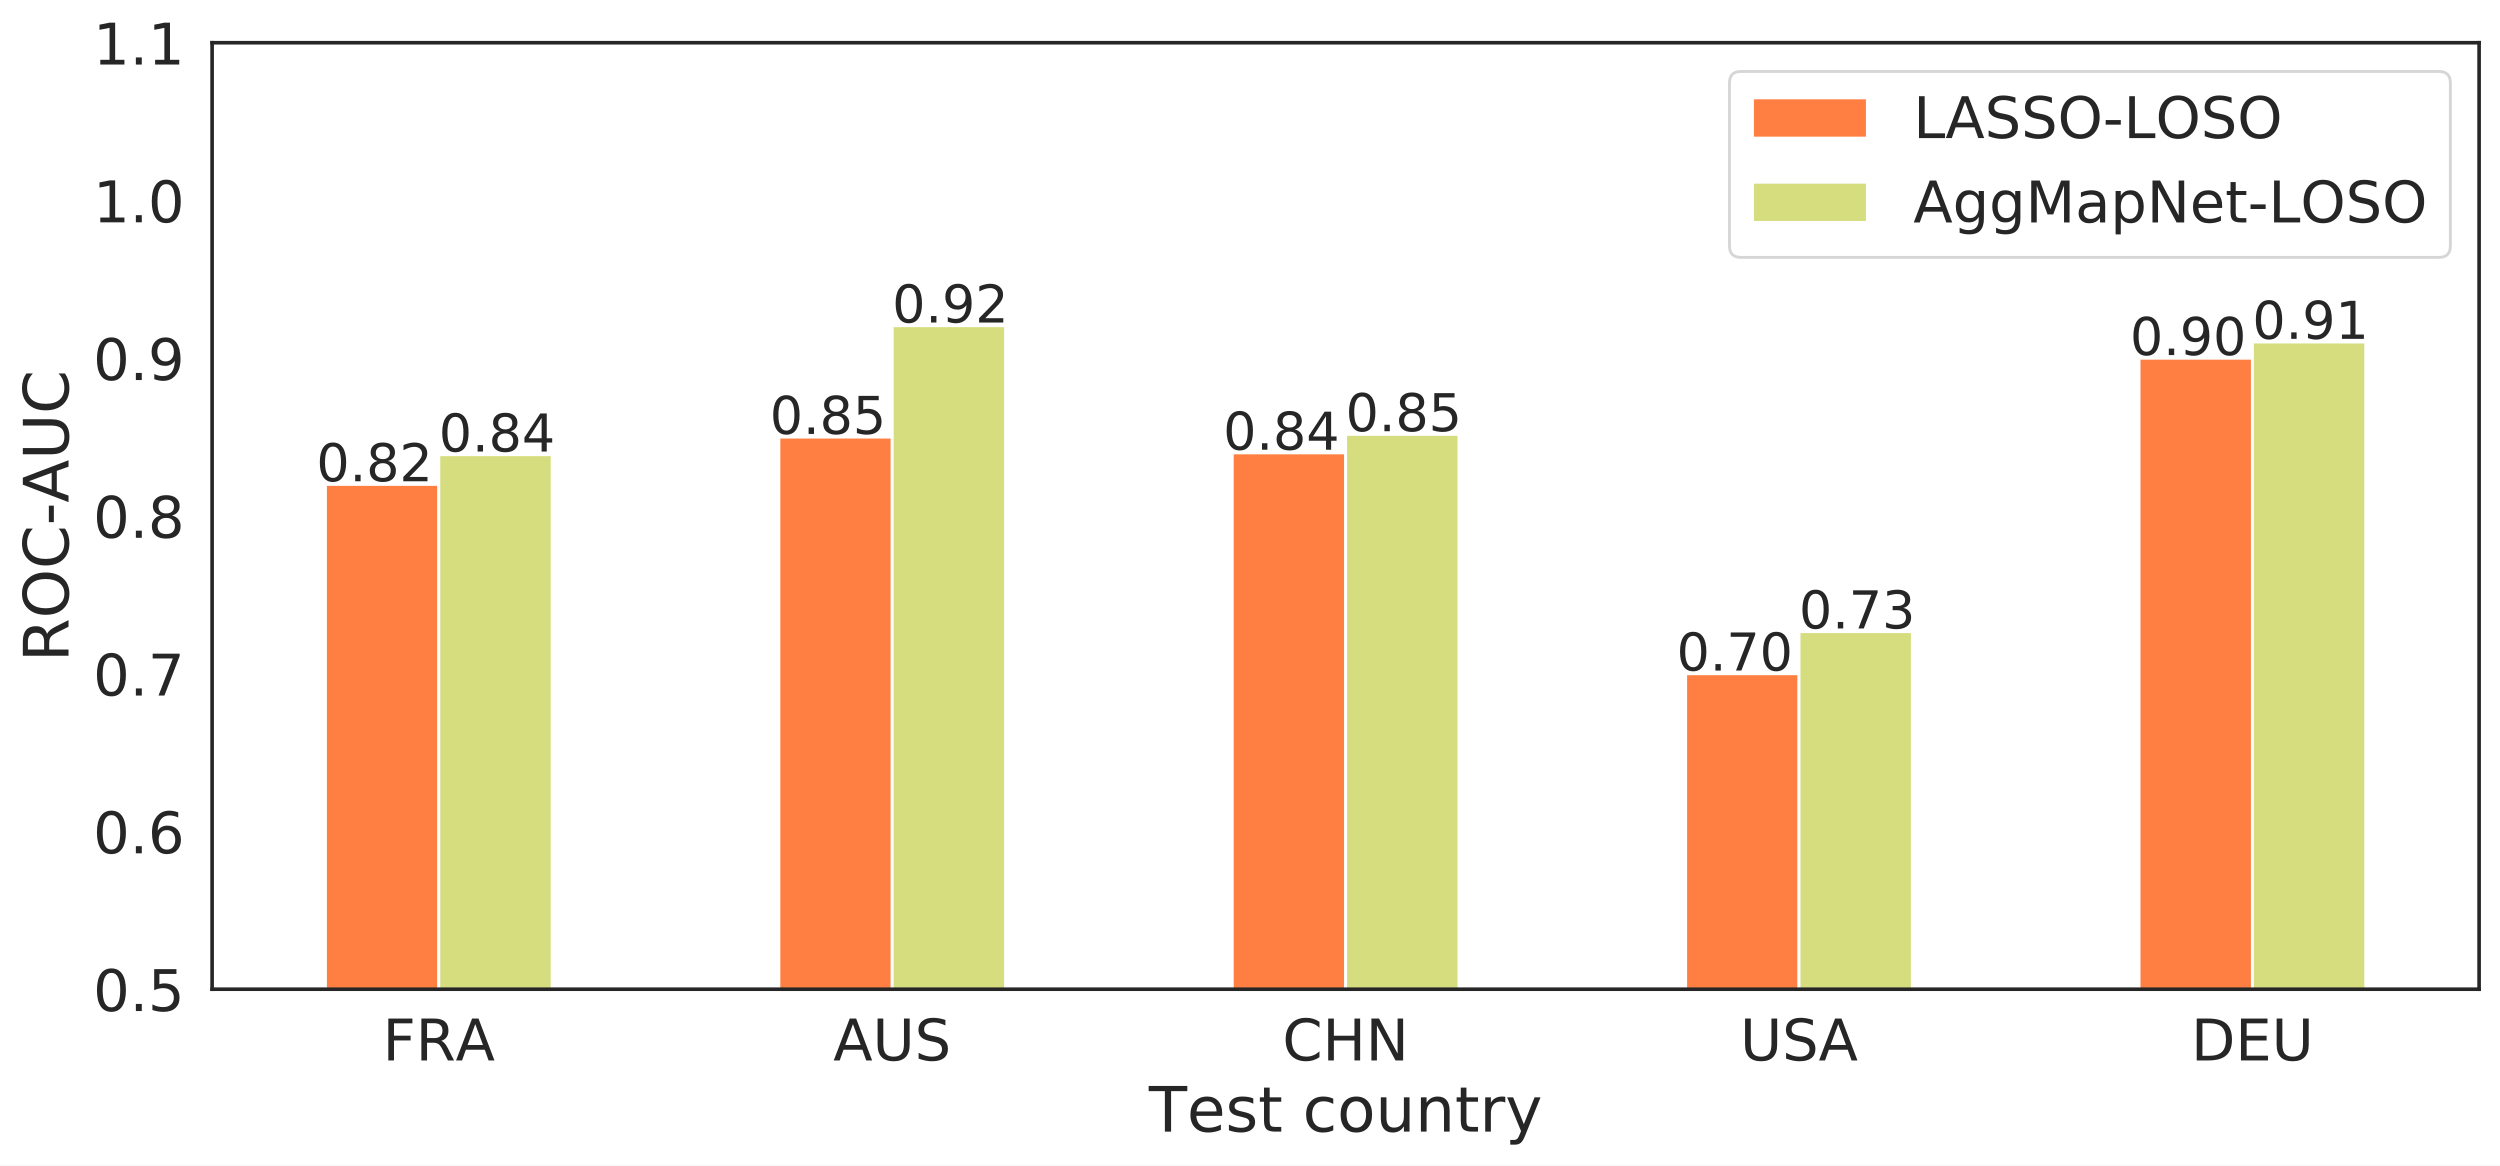
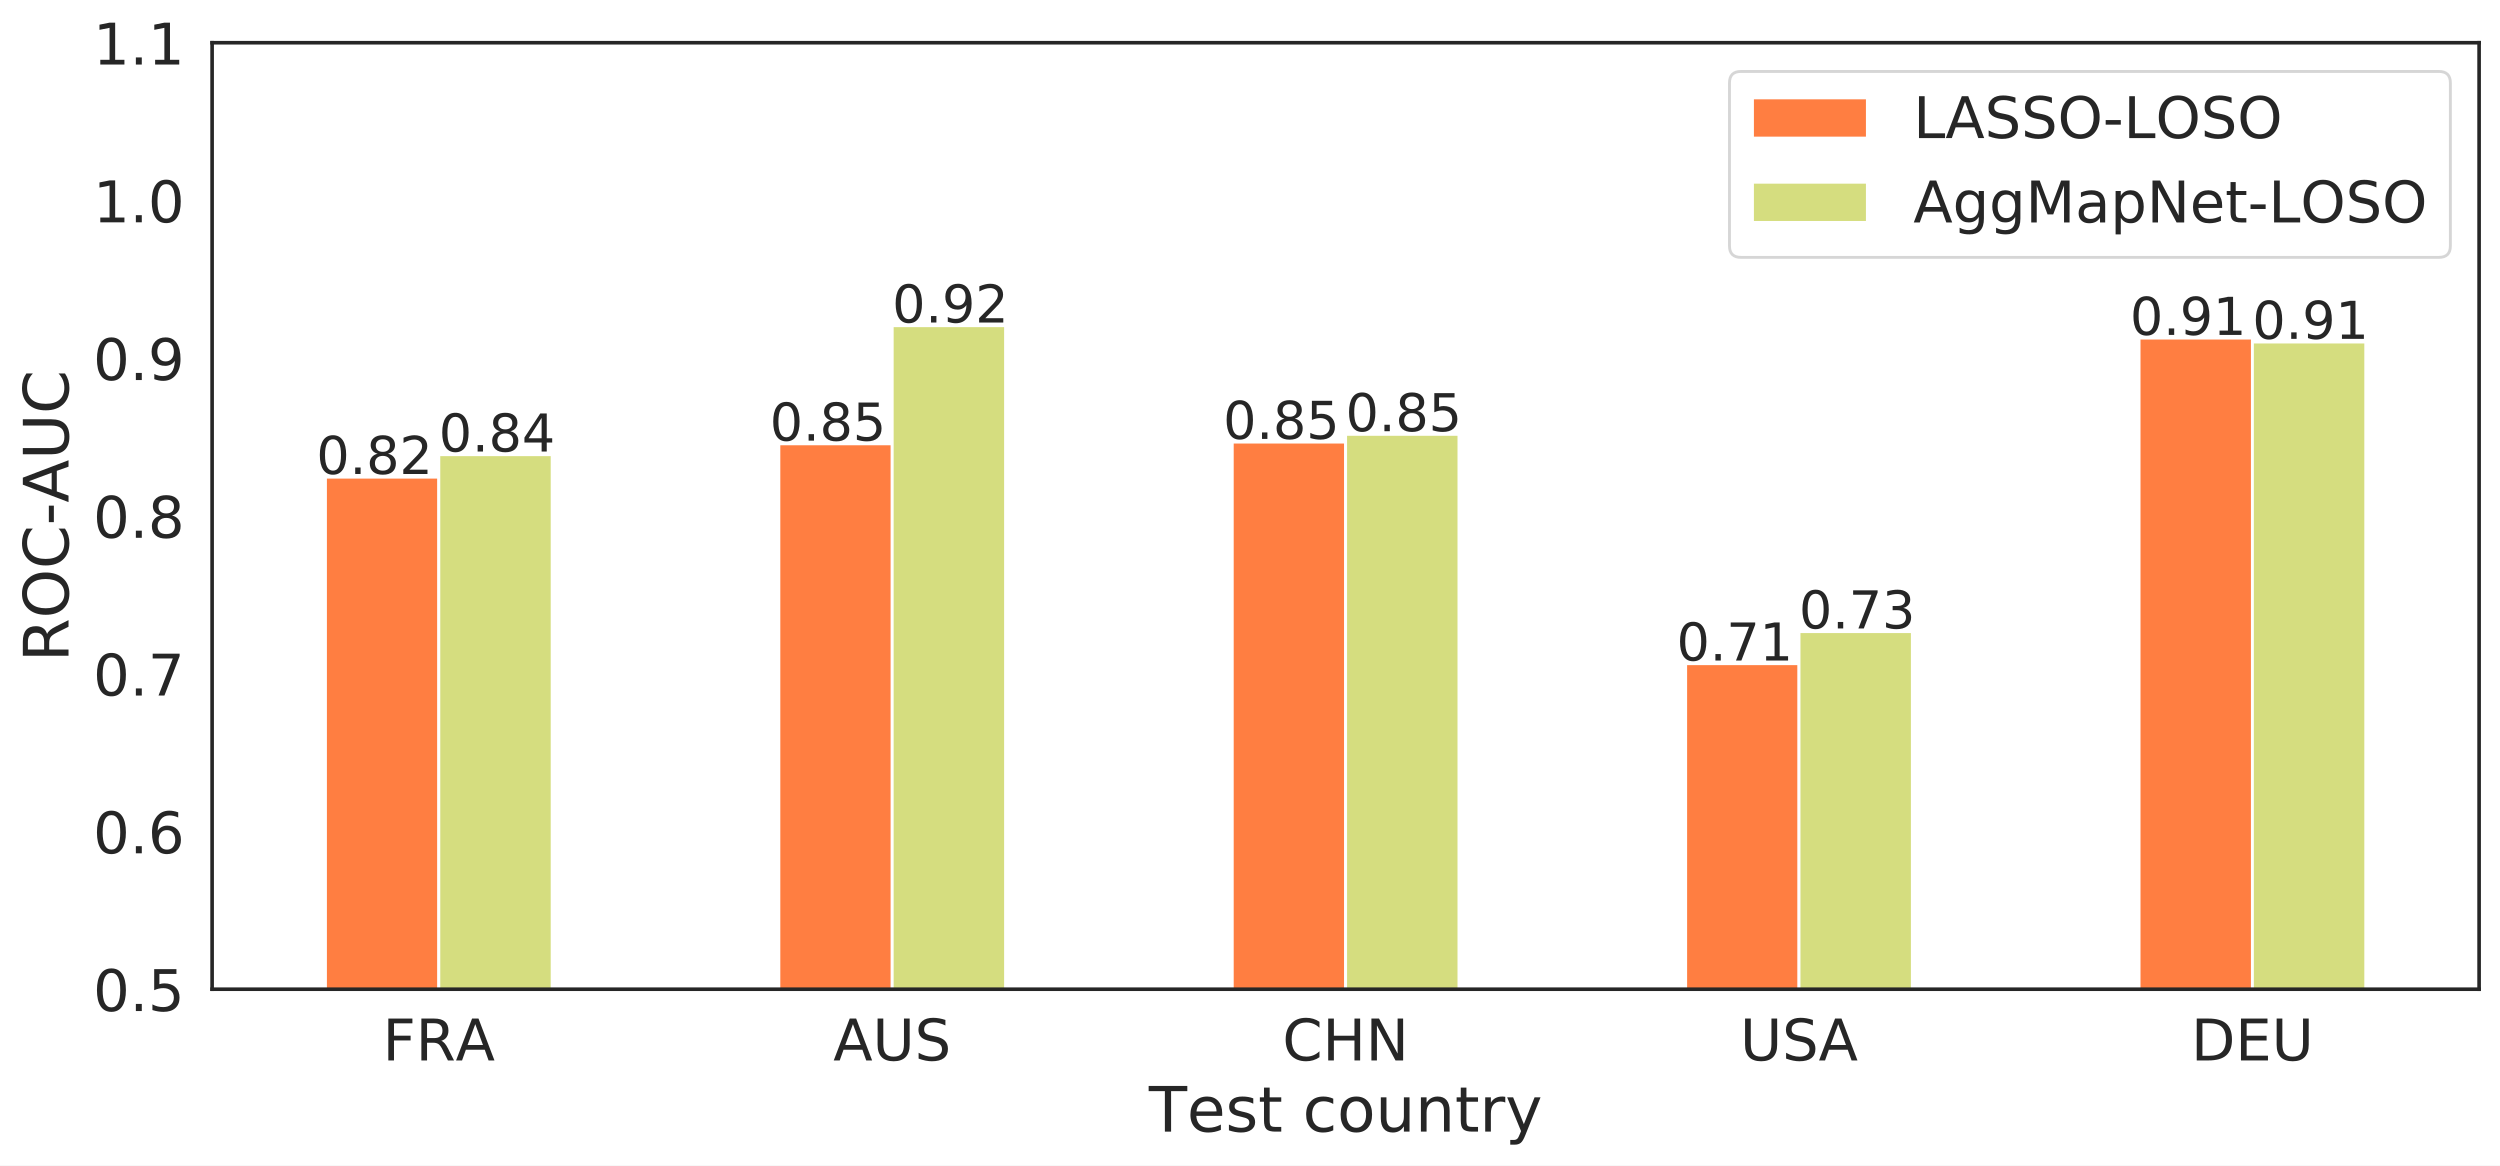
<svg xmlns="http://www.w3.org/2000/svg" xmlns:xlink="http://www.w3.org/1999/xlink" height="401.65pt" version="1.1" viewBox="0 0 861.493 401.65" width="861.493pt">
  <defs>
    <style type="text/css">
*{stroke-linecap:butt;stroke-linejoin:round;}
  </style>
  </defs>
  <g id="figure_1">
    <g id="patch_1">
      <path d="M 0 401.65  L 861.493 401.65  L 861.493 0  L 0 0  z " style="fill:#ffffff;" />
    </g>
    <g id="axes_1">
      <g id="patch_2">
        <path d="M 73.093 340.882  L 854.293 340.882  L 854.293 14.722  L 73.093 14.722  z " style="fill:#ffffff;" />
      </g>
      <g id="matplotlib.axis_1">
        <g id="xtick_1">
          <g id="text_1">
            <defs>
              <path d="M 9.812 72.906  L 51.703 72.906  L 51.703 64.594  L 19.672 64.594  L 19.672 43.109  L 48.578 43.109  L 48.578 34.812  L 19.672 34.812  L 19.672 0  L 9.812 0  z " id="DejaVuSans-70" />
              <path d="M 44.391 34.188  Q 47.562 33.109 50.562 29.594  Q 53.562 26.078 56.594 19.922  L 66.609 0  L 56 0  L 46.688 18.703  Q 43.062 26.031 39.672 28.422  Q 36.281 30.812 30.422 30.812  L 19.672 30.812  L 19.672 0  L 9.812 0  L 9.812 72.906  L 32.078 72.906  Q 44.578 72.906 50.734 67.672  Q 56.891 62.453 56.891 51.906  Q 56.891 45.016 53.688 40.469  Q 50.484 35.938 44.391 34.188  z M 19.672 64.797  L 19.672 38.922  L 32.078 38.922  Q 39.203 38.922 42.844 42.219  Q 46.484 45.516 46.484 51.906  Q 46.484 58.297 42.844 61.547  Q 39.203 64.797 32.078 64.797  z " id="DejaVuSans-82" />
              <path d="M 34.188 63.188  L 20.797 26.906  L 47.609 26.906  z M 28.609 72.906  L 39.797 72.906  L 67.578 0  L 57.328 0  L 50.688 18.703  L 17.828 18.703  L 11.188 0  L 0.781 0  z " id="DejaVuSans-65" />
            </defs>
            <g style="fill:#262626;" transform="translate(131.8739 365.4274)scale(0.198 -0.198)">
              <use xlink:href="#DejaVuSans-70" />
              <use x="57.52" xlink:href="#DejaVuSans-82" />
              <use x="126.939" xlink:href="#DejaVuSans-65" />
            </g>
          </g>
        </g>
        <g id="xtick_2">
          <g id="text_2">
            <defs>
              <path d="M 8.688 72.906  L 18.609 72.906  L 18.609 28.609  Q 18.609 16.891 22.844 11.734  Q 27.094 6.594 36.625 6.594  Q 46.094 6.594 50.344 11.734  Q 54.594 16.891 54.594 28.609  L 54.594 72.906  L 64.5 72.906  L 64.5 27.391  Q 64.5 13.141 57.438 5.859  Q 50.391 -1.422 36.625 -1.422  Q 22.797 -1.422 15.734 5.859  Q 8.688 13.141 8.688 27.391  z " id="DejaVuSans-85" />
              <path d="M 53.516 70.516  L 53.516 60.891  Q 47.906 63.578 42.922 64.891  Q 37.938 66.219 33.297 66.219  Q 25.25 66.219 20.875 63.094  Q 16.5 59.969 16.5 54.203  Q 16.5 49.359 19.406 46.891  Q 22.312 44.438 30.422 42.922  L 36.375 41.703  Q 47.406 39.594 52.656 34.297  Q 57.906 29 57.906 20.125  Q 57.906 9.516 50.797 4.047  Q 43.703 -1.422 29.984 -1.422  Q 24.812 -1.422 18.969 -0.25  Q 13.141 0.922 6.891 3.219  L 6.891 13.375  Q 12.891 10.016 18.656 8.297  Q 24.422 6.594 29.984 6.594  Q 38.422 6.594 43.016 9.906  Q 47.609 13.234 47.609 19.391  Q 47.609 24.75 44.312 27.781  Q 41.016 30.812 33.5 32.328  L 27.484 33.5  Q 16.453 35.688 11.516 40.375  Q 6.594 45.062 6.594 53.422  Q 6.594 63.094 13.406 68.656  Q 20.219 74.219 32.172 74.219  Q 37.312 74.219 42.625 73.281  Q 47.953 72.359 53.516 70.516  z " id="DejaVuSans-83" />
            </defs>
            <g style="fill:#262626;" transform="translate(287.1502 365.4274)scale(0.198 -0.198)">
              <use xlink:href="#DejaVuSans-65" />
              <use x="68.408" xlink:href="#DejaVuSans-85" />
              <use x="141.602" xlink:href="#DejaVuSans-83" />
            </g>
          </g>
        </g>
        <g id="xtick_3">
          <g id="text_3">
            <defs>
              <path d="M 64.406 67.281  L 64.406 56.891  Q 59.422 61.531 53.781 63.812  Q 48.141 66.109 41.797 66.109  Q 29.297 66.109 22.656 58.469  Q 16.016 50.828 16.016 36.375  Q 16.016 21.969 22.656 14.328  Q 29.297 6.688 41.797 6.688  Q 48.141 6.688 53.781 8.984  Q 59.422 11.281 64.406 15.922  L 64.406 5.609  Q 59.234 2.094 53.438 0.328  Q 47.656 -1.422 41.219 -1.422  Q 24.656 -1.422 15.125 8.703  Q 5.609 18.844 5.609 36.375  Q 5.609 53.953 15.125 64.078  Q 24.656 74.219 41.219 74.219  Q 47.75 74.219 53.531 72.484  Q 59.328 70.75 64.406 67.281  z " id="DejaVuSans-67" />
              <path d="M 9.812 72.906  L 19.672 72.906  L 19.672 43.016  L 55.516 43.016  L 55.516 72.906  L 65.375 72.906  L 65.375 0  L 55.516 0  L 55.516 34.719  L 19.672 34.719  L 19.672 0  L 9.812 0  z " id="DejaVuSans-72" />
              <path d="M 9.812 72.906  L 23.094 72.906  L 55.422 11.922  L 55.422 72.906  L 64.984 72.906  L 64.984 0  L 51.703 0  L 19.391 60.984  L 19.391 0  L 9.812 0  z " id="DejaVuSans-78" />
            </defs>
            <g style="fill:#262626;" transform="translate(441.9284 365.4274)scale(0.198 -0.198)">
              <use xlink:href="#DejaVuSans-67" />
              <use x="69.824" xlink:href="#DejaVuSans-72" />
              <use x="145.02" xlink:href="#DejaVuSans-78" />
            </g>
          </g>
        </g>
        <g id="xtick_4">
          <g id="text_4">
            <g style="fill:#262626;" transform="translate(599.6287 365.4274)scale(0.198 -0.198)">
              <use xlink:href="#DejaVuSans-85" />
              <use x="73.193" xlink:href="#DejaVuSans-83" />
              <use x="136.686" xlink:href="#DejaVuSans-65" />
            </g>
          </g>
        </g>
        <g id="xtick_5">
          <g id="text_5">
            <defs>
              <path d="M 19.672 64.797  L 19.672 8.109  L 31.594 8.109  Q 46.688 8.109 53.688 14.938  Q 60.688 21.781 60.688 36.531  Q 60.688 51.172 53.688 57.984  Q 46.688 64.797 31.594 64.797  z M 9.812 72.906  L 30.078 72.906  Q 51.266 72.906 61.172 64.094  Q 71.094 55.281 71.094 36.531  Q 71.094 17.672 61.125 8.828  Q 51.172 0 30.078 0  L 9.812 0  z " id="DejaVuSans-68" />
              <path d="M 9.812 72.906  L 55.906 72.906  L 55.906 64.594  L 19.672 64.594  L 19.672 43.016  L 54.391 43.016  L 54.391 34.719  L 19.672 34.719  L 19.672 8.297  L 56.781 8.297  L 56.781 0  L 9.812 0  z " id="DejaVuSans-69" />
            </defs>
            <g style="fill:#262626;" transform="translate(755.0488 365.4274)scale(0.198 -0.198)">
              <use xlink:href="#DejaVuSans-68" />
              <use x="77.002" xlink:href="#DejaVuSans-69" />
              <use x="140.186" xlink:href="#DejaVuSans-85" />
            </g>
          </g>
        </g>
        <g id="text_6">
          <defs>
            <path d="M -0.297 72.906  L 61.375 72.906  L 61.375 64.594  L 35.5 64.594  L 35.5 0  L 25.594 0  L 25.594 64.594  L -0.297 64.594  z " id="DejaVuSans-84" />
            <path d="M 56.203 29.594  L 56.203 25.203  L 14.891 25.203  Q 15.484 15.922 20.484 11.062  Q 25.484 6.203 34.422 6.203  Q 39.594 6.203 44.453 7.469  Q 49.312 8.734 54.109 11.281  L 54.109 2.781  Q 49.266 0.734 44.188 -0.344  Q 39.109 -1.422 33.891 -1.422  Q 20.797 -1.422 13.156 6.188  Q 5.516 13.812 5.516 26.812  Q 5.516 40.234 12.766 48.109  Q 20.016 56 32.328 56  Q 43.359 56 49.781 48.891  Q 56.203 41.797 56.203 29.594  z M 47.219 32.234  Q 47.125 39.594 43.094 43.984  Q 39.062 48.391 32.422 48.391  Q 24.906 48.391 20.391 44.141  Q 15.875 39.891 15.188 32.172  z " id="DejaVuSans-101" />
            <path d="M 44.281 53.078  L 44.281 44.578  Q 40.484 46.531 36.375 47.5  Q 32.281 48.484 27.875 48.484  Q 21.188 48.484 17.844 46.438  Q 14.5 44.391 14.5 40.281  Q 14.5 37.156 16.891 35.375  Q 19.281 33.594 26.516 31.984  L 29.594 31.297  Q 39.156 29.25 43.188 25.516  Q 47.219 21.781 47.219 15.094  Q 47.219 7.469 41.188 3.016  Q 35.156 -1.422 24.609 -1.422  Q 20.219 -1.422 15.453 -0.562  Q 10.688 0.297 5.422 2  L 5.422 11.281  Q 10.406 8.688 15.234 7.391  Q 20.062 6.109 24.812 6.109  Q 31.156 6.109 34.562 8.281  Q 37.984 10.453 37.984 14.406  Q 37.984 18.062 35.516 20.016  Q 33.062 21.969 24.703 23.781  L 21.578 24.516  Q 13.234 26.266 9.516 29.906  Q 5.812 33.547 5.812 39.891  Q 5.812 47.609 11.281 51.797  Q 16.75 56 26.812 56  Q 31.781 56 36.172 55.266  Q 40.578 54.547 44.281 53.078  z " id="DejaVuSans-115" />
            <path d="M 18.312 70.219  L 18.312 54.688  L 36.812 54.688  L 36.812 47.703  L 18.312 47.703  L 18.312 18.016  Q 18.312 11.328 20.141 9.422  Q 21.969 7.516 27.594 7.516  L 36.812 7.516  L 36.812 0  L 27.594 0  Q 17.188 0 13.234 3.875  Q 9.281 7.766 9.281 18.016  L 9.281 47.703  L 2.688 47.703  L 2.688 54.688  L 9.281 54.688  L 9.281 70.219  z " id="DejaVuSans-116" />
            <path id="DejaVuSans-32" />
            <path d="M 48.781 52.594  L 48.781 44.188  Q 44.969 46.297 41.141 47.344  Q 37.312 48.391 33.406 48.391  Q 24.656 48.391 19.812 42.844  Q 14.984 37.312 14.984 27.297  Q 14.984 17.281 19.812 11.734  Q 24.656 6.203 33.406 6.203  Q 37.312 6.203 41.141 7.25  Q 44.969 8.297 48.781 10.406  L 48.781 2.094  Q 45.016 0.344 40.984 -0.531  Q 36.969 -1.422 32.422 -1.422  Q 20.062 -1.422 12.781 6.344  Q 5.516 14.109 5.516 27.297  Q 5.516 40.672 12.859 48.328  Q 20.219 56 33.016 56  Q 37.156 56 41.109 55.141  Q 45.062 54.297 48.781 52.594  z " id="DejaVuSans-99" />
            <path d="M 30.609 48.391  Q 23.391 48.391 19.188 42.75  Q 14.984 37.109 14.984 27.297  Q 14.984 17.484 19.156 11.844  Q 23.344 6.203 30.609 6.203  Q 37.797 6.203 41.984 11.859  Q 46.188 17.531 46.188 27.297  Q 46.188 37.016 41.984 42.703  Q 37.797 48.391 30.609 48.391  z M 30.609 56  Q 42.328 56 49.016 48.375  Q 55.719 40.766 55.719 27.297  Q 55.719 13.875 49.016 6.219  Q 42.328 -1.422 30.609 -1.422  Q 18.844 -1.422 12.172 6.219  Q 5.516 13.875 5.516 27.297  Q 5.516 40.766 12.172 48.375  Q 18.844 56 30.609 56  z " id="DejaVuSans-111" />
            <path d="M 8.5 21.578  L 8.5 54.688  L 17.484 54.688  L 17.484 21.922  Q 17.484 14.156 20.5 10.266  Q 23.531 6.391 29.594 6.391  Q 36.859 6.391 41.078 11.031  Q 45.312 15.672 45.312 23.688  L 45.312 54.688  L 54.297 54.688  L 54.297 0  L 45.312 0  L 45.312 8.406  Q 42.047 3.422 37.719 1  Q 33.406 -1.422 27.688 -1.422  Q 18.266 -1.422 13.375 4.438  Q 8.5 10.297 8.5 21.578  z M 31.109 56  z " id="DejaVuSans-117" />
            <path d="M 54.891 33.016  L 54.891 0  L 45.906 0  L 45.906 32.719  Q 45.906 40.484 42.875 44.328  Q 39.844 48.188 33.797 48.188  Q 26.516 48.188 22.312 43.547  Q 18.109 38.922 18.109 30.906  L 18.109 0  L 9.078 0  L 9.078 54.688  L 18.109 54.688  L 18.109 46.188  Q 21.344 51.125 25.703 53.562  Q 30.078 56 35.797 56  Q 45.219 56 50.047 50.172  Q 54.891 44.344 54.891 33.016  z " id="DejaVuSans-110" />
            <path d="M 41.109 46.297  Q 39.594 47.172 37.812 47.578  Q 36.031 48 33.891 48  Q 26.266 48 22.188 43.047  Q 18.109 38.094 18.109 28.812  L 18.109 0  L 9.078 0  L 9.078 54.688  L 18.109 54.688  L 18.109 46.188  Q 20.953 51.172 25.484 53.578  Q 30.031 56 36.531 56  Q 37.453 56 38.578 55.875  Q 39.703 55.766 41.062 55.516  z " id="DejaVuSans-114" />
            <path d="M 32.172 -5.078  Q 28.375 -14.844 24.75 -17.812  Q 21.141 -20.797 15.094 -20.797  L 7.906 -20.797  L 7.906 -13.281  L 13.188 -13.281  Q 16.891 -13.281 18.938 -11.516  Q 21 -9.766 23.484 -3.219  L 25.094 0.875  L 2.984 54.688  L 12.5 54.688  L 29.594 11.922  L 46.688 54.688  L 56.203 54.688  z " id="DejaVuSans-121" />
          </defs>
          <g style="fill:#262626;" transform="translate(395.8858 389.9578)scale(0.216 -0.216)">
            <use xlink:href="#DejaVuSans-84" />
            <use x="60.818" xlink:href="#DejaVuSans-101" />
            <use x="122.342" xlink:href="#DejaVuSans-115" />
            <use x="174.441" xlink:href="#DejaVuSans-116" />
            <use x="213.65" xlink:href="#DejaVuSans-32" />
            <use x="245.438" xlink:href="#DejaVuSans-99" />
            <use x="300.418" xlink:href="#DejaVuSans-111" />
            <use x="361.6" xlink:href="#DejaVuSans-117" />
            <use x="424.979" xlink:href="#DejaVuSans-110" />
            <use x="488.357" xlink:href="#DejaVuSans-116" />
            <use x="527.566" xlink:href="#DejaVuSans-114" />
            <use x="568.68" xlink:href="#DejaVuSans-121" />
          </g>
        </g>
      </g>
      <g id="matplotlib.axis_2">
        <g id="ytick_1">
          <g id="text_7">
            <defs>
              <path d="M 31.781 66.406  Q 24.172 66.406 20.328 58.906  Q 16.5 51.422 16.5 36.375  Q 16.5 21.391 20.328 13.891  Q 24.172 6.391 31.781 6.391  Q 39.453 6.391 43.281 13.891  Q 47.125 21.391 47.125 36.375  Q 47.125 51.422 43.281 58.906  Q 39.453 66.406 31.781 66.406  z M 31.781 74.219  Q 44.047 74.219 50.516 64.516  Q 56.984 54.828 56.984 36.375  Q 56.984 17.969 50.516 8.266  Q 44.047 -1.422 31.781 -1.422  Q 19.531 -1.422 13.062 8.266  Q 6.594 17.969 6.594 36.375  Q 6.594 54.828 13.062 64.516  Q 19.531 74.219 31.781 74.219  z " id="DejaVuSans-48" />
              <path d="M 10.688 12.406  L 21 12.406  L 21 0  L 10.688 0  z " id="DejaVuSans-46" />
              <path d="M 10.797 72.906  L 49.516 72.906  L 49.516 64.594  L 19.828 64.594  L 19.828 46.734  Q 21.969 47.469 24.109 47.828  Q 26.266 48.188 28.422 48.188  Q 40.625 48.188 47.75 41.5  Q 54.891 34.812 54.891 23.391  Q 54.891 11.625 47.562 5.094  Q 40.234 -1.422 26.906 -1.422  Q 22.312 -1.422 17.547 -0.641  Q 12.797 0.141 7.719 1.703  L 7.719 11.625  Q 12.109 9.234 16.797 8.062  Q 21.484 6.891 26.703 6.891  Q 35.156 6.891 40.078 11.328  Q 45.016 15.766 45.016 23.391  Q 45.016 31 40.078 35.438  Q 35.156 39.891 26.703 39.891  Q 22.75 39.891 18.812 39.016  Q 14.891 38.141 10.797 36.281  z " id="DejaVuSans-53" />
            </defs>
            <g style="fill:#262626;" transform="translate(32.10475 348.4049)scale(0.198 -0.198)">
              <use xlink:href="#DejaVuSans-48" />
              <use x="63.623" xlink:href="#DejaVuSans-46" />
              <use x="95.41" xlink:href="#DejaVuSans-53" />
            </g>
          </g>
        </g>
        <g id="ytick_2">
          <g id="text_8">
            <defs>
              <path d="M 33.016 40.375  Q 26.375 40.375 22.484 35.828  Q 18.609 31.297 18.609 23.391  Q 18.609 15.531 22.484 10.953  Q 26.375 6.391 33.016 6.391  Q 39.656 6.391 43.531 10.953  Q 47.406 15.531 47.406 23.391  Q 47.406 31.297 43.531 35.828  Q 39.656 40.375 33.016 40.375  z M 52.594 71.297  L 52.594 62.312  Q 48.875 64.062 45.094 64.984  Q 41.312 65.922 37.594 65.922  Q 27.828 65.922 22.672 59.328  Q 17.531 52.734 16.797 39.406  Q 19.672 43.656 24.016 45.922  Q 28.375 48.188 33.594 48.188  Q 44.578 48.188 50.953 41.516  Q 57.328 34.859 57.328 23.391  Q 57.328 12.156 50.688 5.359  Q 44.047 -1.422 33.016 -1.422  Q 20.359 -1.422 13.672 8.266  Q 6.984 17.969 6.984 36.375  Q 6.984 53.656 15.188 63.938  Q 23.391 74.219 37.203 74.219  Q 40.922 74.219 44.703 73.484  Q 48.484 72.75 52.594 71.297  z " id="DejaVuSans-54" />
            </defs>
            <g style="fill:#262626;" transform="translate(32.10475 294.0449)scale(0.198 -0.198)">
              <use xlink:href="#DejaVuSans-48" />
              <use x="63.623" xlink:href="#DejaVuSans-46" />
              <use x="95.41" xlink:href="#DejaVuSans-54" />
            </g>
          </g>
        </g>
        <g id="ytick_3">
          <g id="text_9">
            <defs>
              <path d="M 8.203 72.906  L 55.078 72.906  L 55.078 68.703  L 28.609 0  L 18.312 0  L 43.219 64.594  L 8.203 64.594  z " id="DejaVuSans-55" />
            </defs>
            <g style="fill:#262626;" transform="translate(32.10475 239.6849)scale(0.198 -0.198)">
              <use xlink:href="#DejaVuSans-48" />
              <use x="63.623" xlink:href="#DejaVuSans-46" />
              <use x="95.41" xlink:href="#DejaVuSans-55" />
            </g>
          </g>
        </g>
        <g id="ytick_4">
          <g id="text_10">
            <defs>
              <path d="M 31.781 34.625  Q 24.75 34.625 20.719 30.859  Q 16.703 27.094 16.703 20.516  Q 16.703 13.922 20.719 10.156  Q 24.75 6.391 31.781 6.391  Q 38.812 6.391 42.859 10.172  Q 46.922 13.969 46.922 20.516  Q 46.922 27.094 42.891 30.859  Q 38.875 34.625 31.781 34.625  z M 21.922 38.812  Q 15.578 40.375 12.031 44.719  Q 8.5 49.078 8.5 55.328  Q 8.5 64.062 14.719 69.141  Q 20.953 74.219 31.781 74.219  Q 42.672 74.219 48.875 69.141  Q 55.078 64.062 55.078 55.328  Q 55.078 49.078 51.531 44.719  Q 48 40.375 41.703 38.812  Q 48.828 37.156 52.797 32.312  Q 56.781 27.484 56.781 20.516  Q 56.781 9.906 50.312 4.234  Q 43.844 -1.422 31.781 -1.422  Q 19.734 -1.422 13.25 4.234  Q 6.781 9.906 6.781 20.516  Q 6.781 27.484 10.781 32.312  Q 14.797 37.156 21.922 38.812  z M 18.312 54.391  Q 18.312 48.734 21.844 45.562  Q 25.391 42.391 31.781 42.391  Q 38.141 42.391 41.719 45.562  Q 45.312 48.734 45.312 54.391  Q 45.312 60.062 41.719 63.234  Q 38.141 66.406 31.781 66.406  Q 25.391 66.406 21.844 63.234  Q 18.312 60.062 18.312 54.391  z " id="DejaVuSans-56" />
            </defs>
            <g style="fill:#262626;" transform="translate(32.10475 185.3249)scale(0.198 -0.198)">
              <use xlink:href="#DejaVuSans-48" />
              <use x="63.623" xlink:href="#DejaVuSans-46" />
              <use x="95.41" xlink:href="#DejaVuSans-56" />
            </g>
          </g>
        </g>
        <g id="ytick_5">
          <g id="text_11">
            <defs>
              <path d="M 10.984 1.516  L 10.984 10.5  Q 14.703 8.734 18.5 7.812  Q 22.312 6.891 25.984 6.891  Q 35.75 6.891 40.891 13.453  Q 46.047 20.016 46.781 33.406  Q 43.953 29.203 39.594 26.953  Q 35.25 24.703 29.984 24.703  Q 19.047 24.703 12.672 31.312  Q 6.297 37.938 6.297 49.422  Q 6.297 60.641 12.938 67.422  Q 19.578 74.219 30.609 74.219  Q 43.266 74.219 49.922 64.516  Q 56.594 54.828 56.594 36.375  Q 56.594 19.141 48.406 8.859  Q 40.234 -1.422 26.422 -1.422  Q 22.703 -1.422 18.891 -0.688  Q 15.094 0.047 10.984 1.516  z M 30.609 32.422  Q 37.25 32.422 41.125 36.953  Q 45.016 41.5 45.016 49.422  Q 45.016 57.281 41.125 61.844  Q 37.25 66.406 30.609 66.406  Q 23.969 66.406 20.094 61.844  Q 16.219 57.281 16.219 49.422  Q 16.219 41.5 20.094 36.953  Q 23.969 32.422 30.609 32.422  z " id="DejaVuSans-57" />
            </defs>
            <g style="fill:#262626;" transform="translate(32.10475 130.9649)scale(0.198 -0.198)">
              <use xlink:href="#DejaVuSans-48" />
              <use x="63.623" xlink:href="#DejaVuSans-46" />
              <use x="95.41" xlink:href="#DejaVuSans-57" />
            </g>
          </g>
        </g>
        <g id="ytick_6">
          <g id="text_12">
            <defs>
              <path d="M 12.406 8.297  L 28.516 8.297  L 28.516 63.922  L 10.984 60.406  L 10.984 69.391  L 28.422 72.906  L 38.281 72.906  L 38.281 8.297  L 54.391 8.297  L 54.391 0  L 12.406 0  z " id="DejaVuSans-49" />
            </defs>
            <g style="fill:#262626;" transform="translate(32.10475 76.60491)scale(0.198 -0.198)">
              <use xlink:href="#DejaVuSans-49" />
              <use x="63.623" xlink:href="#DejaVuSans-46" />
              <use x="95.41" xlink:href="#DejaVuSans-48" />
            </g>
          </g>
        </g>
        <g id="ytick_7">
          <g id="text_13">
            <g style="fill:#262626;" transform="translate(32.10475 22.24491)scale(0.198 -0.198)">
              <use xlink:href="#DejaVuSans-49" />
              <use x="63.623" xlink:href="#DejaVuSans-46" />
              <use x="95.41" xlink:href="#DejaVuSans-49" />
            </g>
          </g>
        </g>
        <g id="text_14">
          <defs>
            <path d="M 39.406 66.219  Q 28.656 66.219 22.328 58.203  Q 16.016 50.203 16.016 36.375  Q 16.016 22.609 22.328 14.594  Q 28.656 6.594 39.406 6.594  Q 50.141 6.594 56.422 14.594  Q 62.703 22.609 62.703 36.375  Q 62.703 50.203 56.422 58.203  Q 50.141 66.219 39.406 66.219  z M 39.406 74.219  Q 54.734 74.219 63.906 63.938  Q 73.094 53.656 73.094 36.375  Q 73.094 19.141 63.906 8.859  Q 54.734 -1.422 39.406 -1.422  Q 24.031 -1.422 14.812 8.828  Q 5.609 19.094 5.609 36.375  Q 5.609 53.656 14.812 63.938  Q 24.031 74.219 39.406 74.219  z " id="DejaVuSans-79" />
            <path d="M 4.891 31.391  L 31.203 31.391  L 31.203 23.391  L 4.891 23.391  z " id="DejaVuSans-45" />
          </defs>
          <g style="fill:#262626;" transform="translate(23.61263 228.0765)rotate(-90)scale(0.216 -0.216)">
            <use xlink:href="#DejaVuSans-82" />
            <use x="69.482" xlink:href="#DejaVuSans-79" />
            <use x="148.193" xlink:href="#DejaVuSans-67" />
            <use x="218.018" xlink:href="#DejaVuSans-45" />
            <use x="254.07" xlink:href="#DejaVuSans-65" />
            <use x="322.479" xlink:href="#DejaVuSans-85" />
            <use x="395.672" xlink:href="#DejaVuSans-67" />
          </g>
        </g>
      </g>
      <g id="patch_3">
-         <path clip-path="url(#pc0967df90d)" d="M 112.153 612.682  L 151.213 612.682  L 151.213 166.93  L 112.153 166.93  z " style="fill:#ff7e41;stroke:#ffffff;stroke-linejoin:miter;" />
+         <path clip-path="url(#p4b9d9ad1f6)" d="M 112.153 612.682  L 151.213 612.682  L 151.213 164.418  L 112.153 164.418  z " style="fill:#ff7e41;stroke:#ffffff;stroke-linejoin:miter;" />
      </g>
      <g id="patch_4">
-         <path clip-path="url(#pc0967df90d)" d="M 268.393 612.682  L 307.453 612.682  L 307.453 150.622  L 268.393 150.622  z " style="fill:#ff7e41;stroke:#ffffff;stroke-linejoin:miter;" />
+         <path clip-path="url(#p4b9d9ad1f6)" d="M 268.393 612.682  L 307.453 612.682  L 307.453 152.93  L 268.393 152.93  z " style="fill:#ff7e41;stroke:#ffffff;stroke-linejoin:miter;" />
      </g>
      <g id="patch_5">
-         <path clip-path="url(#pc0967df90d)" d="M 424.633 612.682  L 463.693 612.682  L 463.693 156.058  L 424.633 156.058  z " style="fill:#ff7e41;stroke:#ffffff;stroke-linejoin:miter;" />
+         <path clip-path="url(#p4b9d9ad1f6)" d="M 424.633 612.682  L 463.693 612.682  L 463.693 152.337  L 424.633 152.337  z " style="fill:#ff7e41;stroke:#ffffff;stroke-linejoin:miter;" />
      </g>
      <g id="patch_6">
-         <path clip-path="url(#pc0967df90d)" d="M 580.873 612.682  L 619.933 612.682  L 619.933 232.162  L 580.873 232.162  z " style="fill:#ff7e41;stroke:#ffffff;stroke-linejoin:miter;" />
+         <path clip-path="url(#p4b9d9ad1f6)" d="M 580.873 612.682  L 619.933 612.682  L 619.933 228.705  L 580.873 228.705  z " style="fill:#ff7e41;stroke:#ffffff;stroke-linejoin:miter;" />
      </g>
      <g id="patch_7">
-         <path clip-path="url(#pc0967df90d)" d="M 737.113 612.682  L 776.173 612.682  L 776.173 123.442  L 737.113 123.442  z " style="fill:#ff7e41;stroke:#ffffff;stroke-linejoin:miter;" />
+         <path clip-path="url(#p4b9d9ad1f6)" d="M 737.113 612.682  L 776.173 612.682  L 776.173 116.496  L 737.113 116.496  z " style="fill:#ff7e41;stroke:#ffffff;stroke-linejoin:miter;" />
      </g>
      <g id="patch_8">
-         <path clip-path="url(#pc0967df90d)" d="M 151.213 612.682  L 190.273 612.682  L 190.273 156.684  L 151.213 156.684  z " style="fill:#d5dd7f;stroke:#ffffff;stroke-linejoin:miter;" />
+         <path clip-path="url(#p4b9d9ad1f6)" d="M 151.213 612.682  L 190.273 612.682  L 190.273 156.684  L 151.213 156.684  z " style="fill:#d5dd7f;stroke:#ffffff;stroke-linejoin:miter;" />
      </g>
      <g id="patch_9">
-         <path clip-path="url(#pc0967df90d)" d="M 307.453 612.682  L 346.513 612.682  L 346.513 112.225  L 307.453 112.225  z " style="fill:#d5dd7f;stroke:#ffffff;stroke-linejoin:miter;" />
+         <path clip-path="url(#p4b9d9ad1f6)" d="M 307.453 612.682  L 346.513 612.682  L 346.513 112.225  L 307.453 112.225  z " style="fill:#d5dd7f;stroke:#ffffff;stroke-linejoin:miter;" />
      </g>
      <g id="patch_10">
-         <path clip-path="url(#pc0967df90d)" d="M 463.693 612.682  L 502.753 612.682  L 502.753 149.684  L 463.693 149.684  z " style="fill:#d5dd7f;stroke:#ffffff;stroke-linejoin:miter;" />
+         <path clip-path="url(#p4b9d9ad1f6)" d="M 463.693 612.682  L 502.753 612.682  L 502.753 149.684  L 463.693 149.684  z " style="fill:#d5dd7f;stroke:#ffffff;stroke-linejoin:miter;" />
      </g>
      <g id="patch_11">
-         <path clip-path="url(#pc0967df90d)" d="M 619.933 612.682  L 658.993 612.682  L 658.993 217.648  L 619.933 217.648  z " style="fill:#d5dd7f;stroke:#ffffff;stroke-linejoin:miter;" />
+         <path clip-path="url(#p4b9d9ad1f6)" d="M 619.933 612.682  L 658.993 612.682  L 658.993 217.648  L 619.933 217.648  z " style="fill:#d5dd7f;stroke:#ffffff;stroke-linejoin:miter;" />
      </g>
      <g id="patch_12">
-         <path clip-path="url(#pc0967df90d)" d="M 776.173 612.682  L 815.233 612.682  L 815.233 117.855  L 776.173 117.855  z " style="fill:#d5dd7f;stroke:#ffffff;stroke-linejoin:miter;" />
+         <path clip-path="url(#p4b9d9ad1f6)" d="M 776.173 612.682  L 815.233 612.682  L 815.233 117.855  L 776.173 117.855  z " style="fill:#d5dd7f;stroke:#ffffff;stroke-linejoin:miter;" />
      </g>
      <g id="patch_13">
        <path d="M 73.093 340.882  L 73.093 14.722  " style="fill:none;stroke:#262626;stroke-linecap:square;stroke-linejoin:miter;stroke-width:1.25;" />
      </g>
      <g id="patch_14">
        <path d="M 854.293 340.882  L 854.293 14.722  " style="fill:none;stroke:#262626;stroke-linecap:square;stroke-linejoin:miter;stroke-width:1.25;" />
      </g>
      <g id="patch_15">
        <path d="M 73.093 340.882  L 854.293 340.882  " style="fill:none;stroke:#262626;stroke-linecap:square;stroke-linejoin:miter;stroke-width:1.25;" />
      </g>
      <g id="patch_16">
        <path d="M 73.093 14.722  L 854.293 14.722  " style="fill:none;stroke:#262626;stroke-linecap:square;stroke-linejoin:miter;stroke-width:1.25;" />
      </g>
      <g id="text_15">
        <defs>
          <path d="M 19.188 8.297  L 53.609 8.297  L 53.609 0  L 7.328 0  L 7.328 8.297  Q 12.938 14.109 22.625 23.891  Q 32.328 33.688 34.812 36.531  Q 39.547 41.844 41.422 45.531  Q 43.312 49.219 43.312 52.781  Q 43.312 58.594 39.234 62.25  Q 35.156 65.922 28.609 65.922  Q 23.969 65.922 18.812 64.312  Q 13.672 62.703 7.812 59.422  L 7.812 69.391  Q 13.766 71.781 18.938 73  Q 24.125 74.219 28.422 74.219  Q 39.75 74.219 46.484 68.547  Q 53.219 62.891 53.219 53.422  Q 53.219 48.922 51.531 44.891  Q 49.859 40.875 45.406 35.406  Q 44.188 33.984 37.641 27.219  Q 31.109 20.453 19.188 8.297  z " id="DejaVuSans-50" />
        </defs>
-         <g style="fill:#262626;" transform="translate(109.0281 165.8433)scale(0.18 -0.18)">
+         <g style="fill:#262626;" transform="translate(109.0281 163.3312)scale(0.18 -0.18)">
          <use xlink:href="#DejaVuSans-48" />
          <use x="63.623" xlink:href="#DejaVuSans-46" />
          <use x="95.41" xlink:href="#DejaVuSans-56" />
          <use x="159.033" xlink:href="#DejaVuSans-50" />
        </g>
      </g>
      <g id="text_16">
-         <g style="fill:#262626;" transform="translate(265.2681 149.5353)scale(0.18 -0.18)">
+         <g style="fill:#262626;" transform="translate(265.2681 151.8425)scale(0.18 -0.18)">
          <use xlink:href="#DejaVuSans-48" />
          <use x="63.623" xlink:href="#DejaVuSans-46" />
          <use x="95.41" xlink:href="#DejaVuSans-56" />
          <use x="159.033" xlink:href="#DejaVuSans-53" />
        </g>
      </g>
      <g id="text_17">
+         <g style="fill:#262626;" transform="translate(421.5081 151.2493)scale(0.18 -0.18)">
+           <use xlink:href="#DejaVuSans-48" />
+           <use x="63.623" xlink:href="#DejaVuSans-46" />
+           <use x="95.41" xlink:href="#DejaVuSans-56" />
+           <use x="159.033" xlink:href="#DejaVuSans-53" />
+         </g>
+       </g>
+       <g id="text_18">
+         <g style="fill:#262626;" transform="translate(577.7481 227.6174)scale(0.18 -0.18)">
+           <use xlink:href="#DejaVuSans-48" />
+           <use x="63.623" xlink:href="#DejaVuSans-46" />
+           <use x="95.41" xlink:href="#DejaVuSans-55" />
+           <use x="159.033" xlink:href="#DejaVuSans-49" />
+         </g>
+       </g>
+       <g id="text_19">
+         <g style="fill:#262626;" transform="translate(733.9881 115.4093)scale(0.18 -0.18)">
+           <use xlink:href="#DejaVuSans-48" />
+           <use x="63.623" xlink:href="#DejaVuSans-46" />
+           <use x="95.41" xlink:href="#DejaVuSans-57" />
+           <use x="159.033" xlink:href="#DejaVuSans-49" />
+         </g>
+       </g>
+       <g id="text_20">
        <defs>
          <path d="M 37.797 64.312  L 12.891 25.391  L 37.797 25.391  z M 35.203 72.906  L 47.609 72.906  L 47.609 25.391  L 58.016 25.391  L 58.016 17.188  L 47.609 17.188  L 47.609 0  L 37.797 0  L 37.797 17.188  L 4.891 17.188  L 4.891 26.703  z " id="DejaVuSans-52" />
        </defs>
-         <g style="fill:#262626;" transform="translate(421.5081 154.9713)scale(0.18 -0.18)">
-           <use xlink:href="#DejaVuSans-48" />
-           <use x="63.623" xlink:href="#DejaVuSans-46" />
-           <use x="95.41" xlink:href="#DejaVuSans-56" />
-           <use x="159.033" xlink:href="#DejaVuSans-52" />
-         </g>
-       </g>
-       <g id="text_18">
-         <g style="fill:#262626;" transform="translate(577.7481 231.0753)scale(0.18 -0.18)">
-           <use xlink:href="#DejaVuSans-48" />
-           <use x="63.623" xlink:href="#DejaVuSans-46" />
-           <use x="95.41" xlink:href="#DejaVuSans-55" />
-           <use x="159.033" xlink:href="#DejaVuSans-48" />
-         </g>
-       </g>
-       <g id="text_19">
-         <g style="fill:#262626;" transform="translate(733.9881 122.3553)scale(0.18 -0.18)">
-           <use xlink:href="#DejaVuSans-48" />
-           <use x="63.623" xlink:href="#DejaVuSans-46" />
-           <use x="95.41" xlink:href="#DejaVuSans-57" />
-           <use x="159.033" xlink:href="#DejaVuSans-48" />
-         </g>
-       </g>
-       <g id="text_20">
        <g style="fill:#262626;" transform="translate(151.2129 155.5967)scale(0.18 -0.18)">
          <use xlink:href="#DejaVuSans-48" />
          <use x="63.623" xlink:href="#DejaVuSans-46" />
          <use x="95.41" xlink:href="#DejaVuSans-56" />
          <use x="159.033" xlink:href="#DejaVuSans-52" />
        </g>
      </g>
      <g id="text_21">
        <g style="fill:#262626;" transform="translate(307.4529 111.1381)scale(0.18 -0.18)">
          <use xlink:href="#DejaVuSans-48" />
          <use x="63.623" xlink:href="#DejaVuSans-46" />
          <use x="95.41" xlink:href="#DejaVuSans-57" />
          <use x="159.033" xlink:href="#DejaVuSans-50" />
        </g>
      </g>
      <g id="text_22">
        <g style="fill:#262626;" transform="translate(463.6929 148.5966)scale(0.18 -0.18)">
          <use xlink:href="#DejaVuSans-48" />
          <use x="63.623" xlink:href="#DejaVuSans-46" />
          <use x="95.41" xlink:href="#DejaVuSans-56" />
          <use x="159.033" xlink:href="#DejaVuSans-53" />
        </g>
      </g>
      <g id="text_23">
        <defs>
          <path d="M 40.578 39.312  Q 47.656 37.797 51.625 33  Q 55.609 28.219 55.609 21.188  Q 55.609 10.406 48.188 4.484  Q 40.766 -1.422 27.094 -1.422  Q 22.516 -1.422 17.656 -0.516  Q 12.797 0.391 7.625 2.203  L 7.625 11.719  Q 11.719 9.328 16.594 8.109  Q 21.484 6.891 26.812 6.891  Q 36.078 6.891 40.938 10.547  Q 45.797 14.203 45.797 21.188  Q 45.797 27.641 41.281 31.266  Q 36.766 34.906 28.719 34.906  L 20.219 34.906  L 20.219 43.016  L 29.109 43.016  Q 36.375 43.016 40.234 45.922  Q 44.094 48.828 44.094 54.297  Q 44.094 59.906 40.109 62.906  Q 36.141 65.922 28.719 65.922  Q 24.656 65.922 20.016 65.031  Q 15.375 64.156 9.812 62.312  L 9.812 71.094  Q 15.438 72.656 20.344 73.438  Q 25.25 74.219 29.594 74.219  Q 40.828 74.219 47.359 69.109  Q 53.906 64.016 53.906 55.328  Q 53.906 49.266 50.438 45.094  Q 46.969 40.922 40.578 39.312  z " id="DejaVuSans-51" />
        </defs>
        <g style="fill:#262626;" transform="translate(619.9329 216.5605)scale(0.18 -0.18)">
          <use xlink:href="#DejaVuSans-48" />
          <use x="63.623" xlink:href="#DejaVuSans-46" />
          <use x="95.41" xlink:href="#DejaVuSans-55" />
          <use x="159.033" xlink:href="#DejaVuSans-51" />
        </g>
      </g>
      <g id="text_24">
        <g style="fill:#262626;" transform="translate(776.1729 116.7683)scale(0.18 -0.18)">
          <use xlink:href="#DejaVuSans-48" />
          <use x="63.623" xlink:href="#DejaVuSans-46" />
          <use x="95.41" xlink:href="#DejaVuSans-57" />
          <use x="159.033" xlink:href="#DejaVuSans-49" />
        </g>
      </g>
      <g id="legend_1">
        <g id="patch_17">
          <path d="M 599.934 88.688  L 840.433 88.688  Q 844.393 88.688 844.393 84.728  L 844.393 28.582  Q 844.393 24.622 840.433 24.622  L 599.934 24.622  Q 595.974 24.622 595.974 28.582  L 595.974 84.728  Q 595.974 88.688 599.934 88.688  z " style="fill:#ffffff;opacity:0.8;stroke:#cccccc;stroke-linejoin:miter;" />
        </g>
        <g id="patch_18">
          <path d="M 603.894 47.587  L 643.494 47.587  L 643.494 33.727  L 603.894 33.727  z " style="fill:#ff7e41;stroke:#ffffff;stroke-linejoin:miter;" />
        </g>
        <g id="text_25">
          <defs>
            <path d="M 9.812 72.906  L 19.672 72.906  L 19.672 8.297  L 55.172 8.297  L 55.172 0  L 9.812 0  z " id="DejaVuSans-76" />
          </defs>
          <g style="fill:#262626;" transform="translate(659.3341 47.58736)scale(0.198 -0.198)">
            <use xlink:href="#DejaVuSans-76" />
            <use x="55.744" xlink:href="#DejaVuSans-65" />
            <use x="124.152" xlink:href="#DejaVuSans-83" />
            <use x="187.629" xlink:href="#DejaVuSans-83" />
            <use x="251.105" xlink:href="#DejaVuSans-79" />
            <use x="329.848" xlink:href="#DejaVuSans-45" />
            <use x="365.932" xlink:href="#DejaVuSans-76" />
            <use x="421.598" xlink:href="#DejaVuSans-79" />
            <use x="500.309" xlink:href="#DejaVuSans-83" />
            <use x="563.785" xlink:href="#DejaVuSans-79" />
          </g>
        </g>
        <g id="patch_19">
          <path d="M 603.894 76.65  L 643.494 76.65  L 643.494 62.79  L 603.894 62.79  z " style="fill:#d5dd7f;stroke:#ffffff;stroke-linejoin:miter;" />
        </g>
        <g id="text_26">
          <defs>
            <path d="M 45.406 27.984  Q 45.406 37.75 41.375 43.109  Q 37.359 48.484 30.078 48.484  Q 22.859 48.484 18.828 43.109  Q 14.797 37.75 14.797 27.984  Q 14.797 18.266 18.828 12.891  Q 22.859 7.516 30.078 7.516  Q 37.359 7.516 41.375 12.891  Q 45.406 18.266 45.406 27.984  z M 54.391 6.781  Q 54.391 -7.172 48.188 -13.984  Q 42 -20.797 29.203 -20.797  Q 24.469 -20.797 20.266 -20.094  Q 16.062 -19.391 12.109 -17.922  L 12.109 -9.188  Q 16.062 -11.328 19.922 -12.344  Q 23.781 -13.375 27.781 -13.375  Q 36.625 -13.375 41.016 -8.766  Q 45.406 -4.156 45.406 5.172  L 45.406 9.625  Q 42.625 4.781 38.281 2.391  Q 33.938 0 27.875 0  Q 17.828 0 11.672 7.656  Q 5.516 15.328 5.516 27.984  Q 5.516 40.672 11.672 48.328  Q 17.828 56 27.875 56  Q 33.938 56 38.281 53.609  Q 42.625 51.219 45.406 46.391  L 45.406 54.688  L 54.391 54.688  z " id="DejaVuSans-103" />
            <path d="M 9.812 72.906  L 24.516 72.906  L 43.109 23.297  L 61.812 72.906  L 76.516 72.906  L 76.516 0  L 66.891 0  L 66.891 64.016  L 48.094 14.016  L 38.188 14.016  L 19.391 64.016  L 19.391 0  L 9.812 0  z " id="DejaVuSans-77" />
            <path d="M 34.281 27.484  Q 23.391 27.484 19.188 25  Q 14.984 22.516 14.984 16.5  Q 14.984 11.719 18.141 8.906  Q 21.297 6.109 26.703 6.109  Q 34.188 6.109 38.703 11.406  Q 43.219 16.703 43.219 25.484  L 43.219 27.484  z M 52.203 31.203  L 52.203 0  L 43.219 0  L 43.219 8.297  Q 40.141 3.328 35.547 0.953  Q 30.953 -1.422 24.312 -1.422  Q 15.922 -1.422 10.953 3.297  Q 6 8.016 6 15.922  Q 6 25.141 12.172 29.828  Q 18.359 34.516 30.609 34.516  L 43.219 34.516  L 43.219 35.406  Q 43.219 41.609 39.141 45  Q 35.062 48.391 27.688 48.391  Q 23 48.391 18.547 47.266  Q 14.109 46.141 10.016 43.891  L 10.016 52.203  Q 14.938 54.109 19.578 55.047  Q 24.219 56 28.609 56  Q 40.484 56 46.344 49.844  Q 52.203 43.703 52.203 31.203  z " id="DejaVuSans-97" />
            <path d="M 18.109 8.203  L 18.109 -20.797  L 9.078 -20.797  L 9.078 54.688  L 18.109 54.688  L 18.109 46.391  Q 20.953 51.266 25.266 53.625  Q 29.594 56 35.594 56  Q 45.562 56 51.781 48.094  Q 58.016 40.188 58.016 27.297  Q 58.016 14.406 51.781 6.484  Q 45.562 -1.422 35.594 -1.422  Q 29.594 -1.422 25.266 0.953  Q 20.953 3.328 18.109 8.203  z M 48.688 27.297  Q 48.688 37.203 44.609 42.844  Q 40.531 48.484 33.406 48.484  Q 26.266 48.484 22.188 42.844  Q 18.109 37.203 18.109 27.297  Q 18.109 17.391 22.188 11.75  Q 26.266 6.109 33.406 6.109  Q 40.531 6.109 44.609 11.75  Q 48.688 17.391 48.688 27.297  z " id="DejaVuSans-112" />
          </defs>
          <g style="fill:#262626;" transform="translate(659.3341 76.65005)scale(0.198 -0.198)">
            <use xlink:href="#DejaVuSans-65" />
            <use x="68.408" xlink:href="#DejaVuSans-103" />
            <use x="131.885" xlink:href="#DejaVuSans-103" />
            <use x="195.361" xlink:href="#DejaVuSans-77" />
            <use x="281.641" xlink:href="#DejaVuSans-97" />
            <use x="342.92" xlink:href="#DejaVuSans-112" />
            <use x="406.396" xlink:href="#DejaVuSans-78" />
            <use x="481.201" xlink:href="#DejaVuSans-101" />
            <use x="542.725" xlink:href="#DejaVuSans-116" />
            <use x="581.934" xlink:href="#DejaVuSans-45" />
            <use x="618.018" xlink:href="#DejaVuSans-76" />
            <use x="673.684" xlink:href="#DejaVuSans-79" />
            <use x="752.395" xlink:href="#DejaVuSans-83" />
            <use x="815.871" xlink:href="#DejaVuSans-79" />
          </g>
        </g>
      </g>
    </g>
  </g>
  <defs>
-     <clipPath id="pc0967df90d">
+     <clipPath id="p4b9d9ad1f6">
      <rect height="326.16" width="781.2" x="73.093" y="14.722" />
    </clipPath>
  </defs>
</svg>
